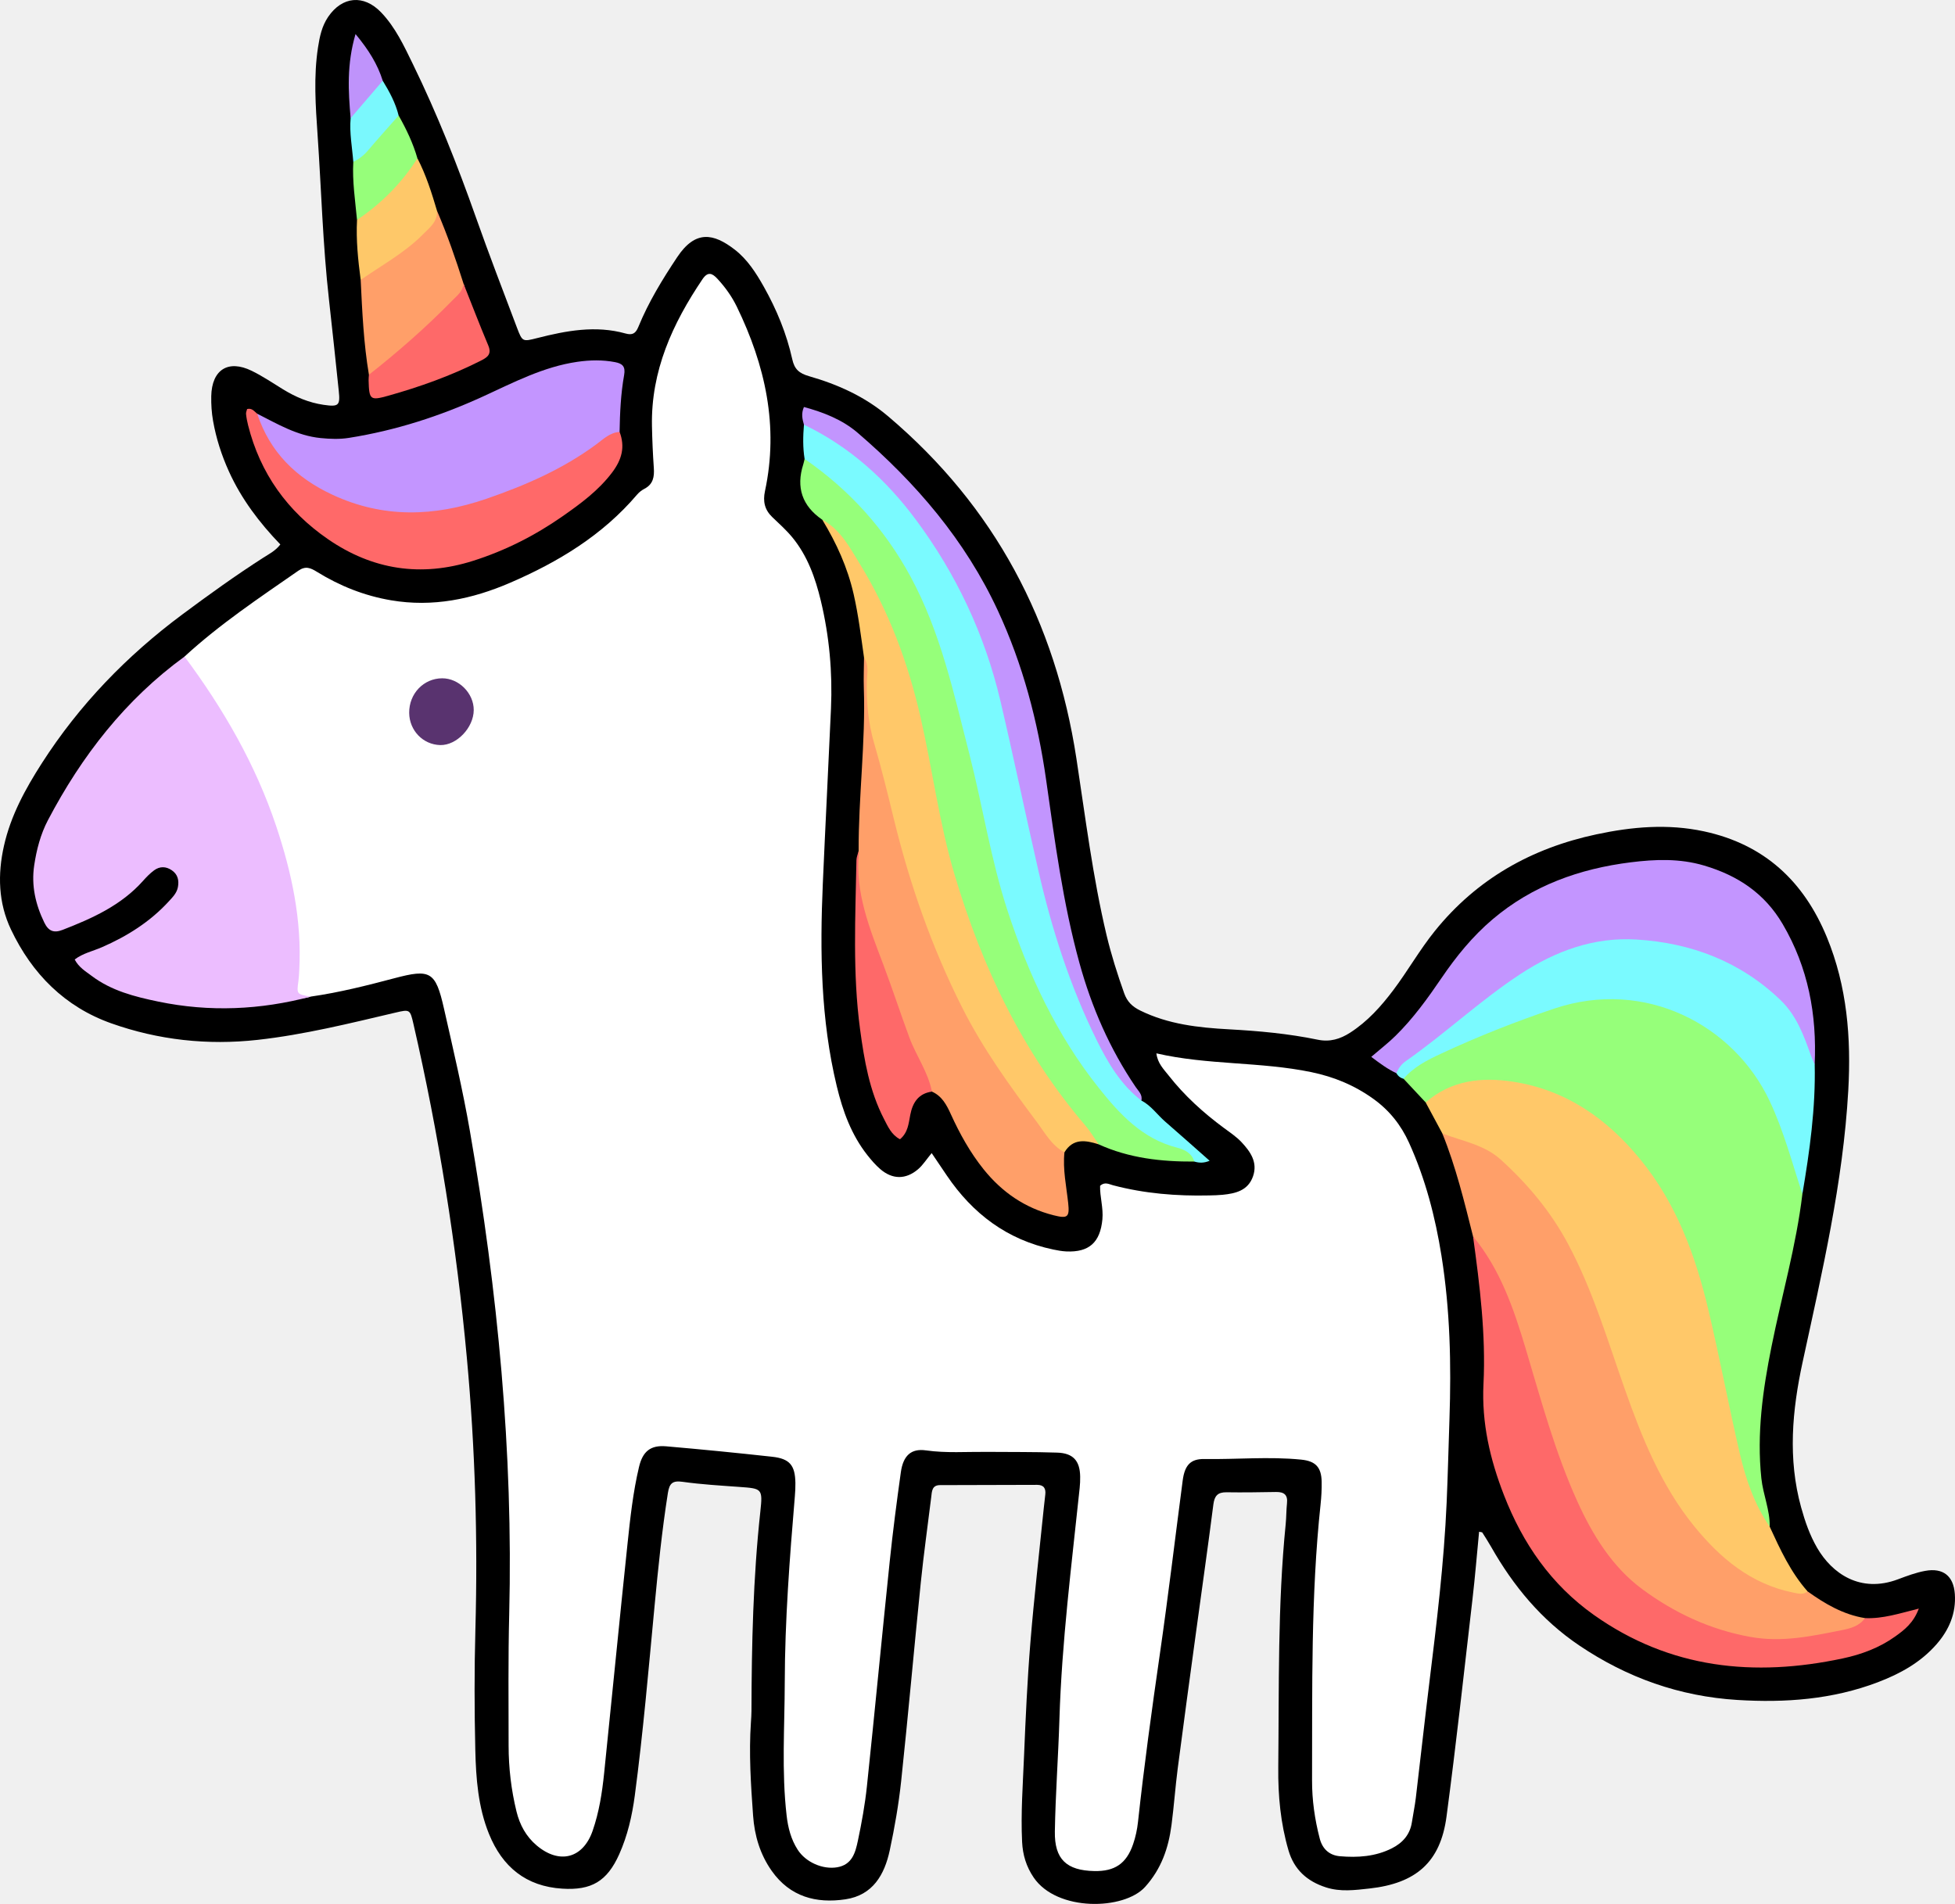
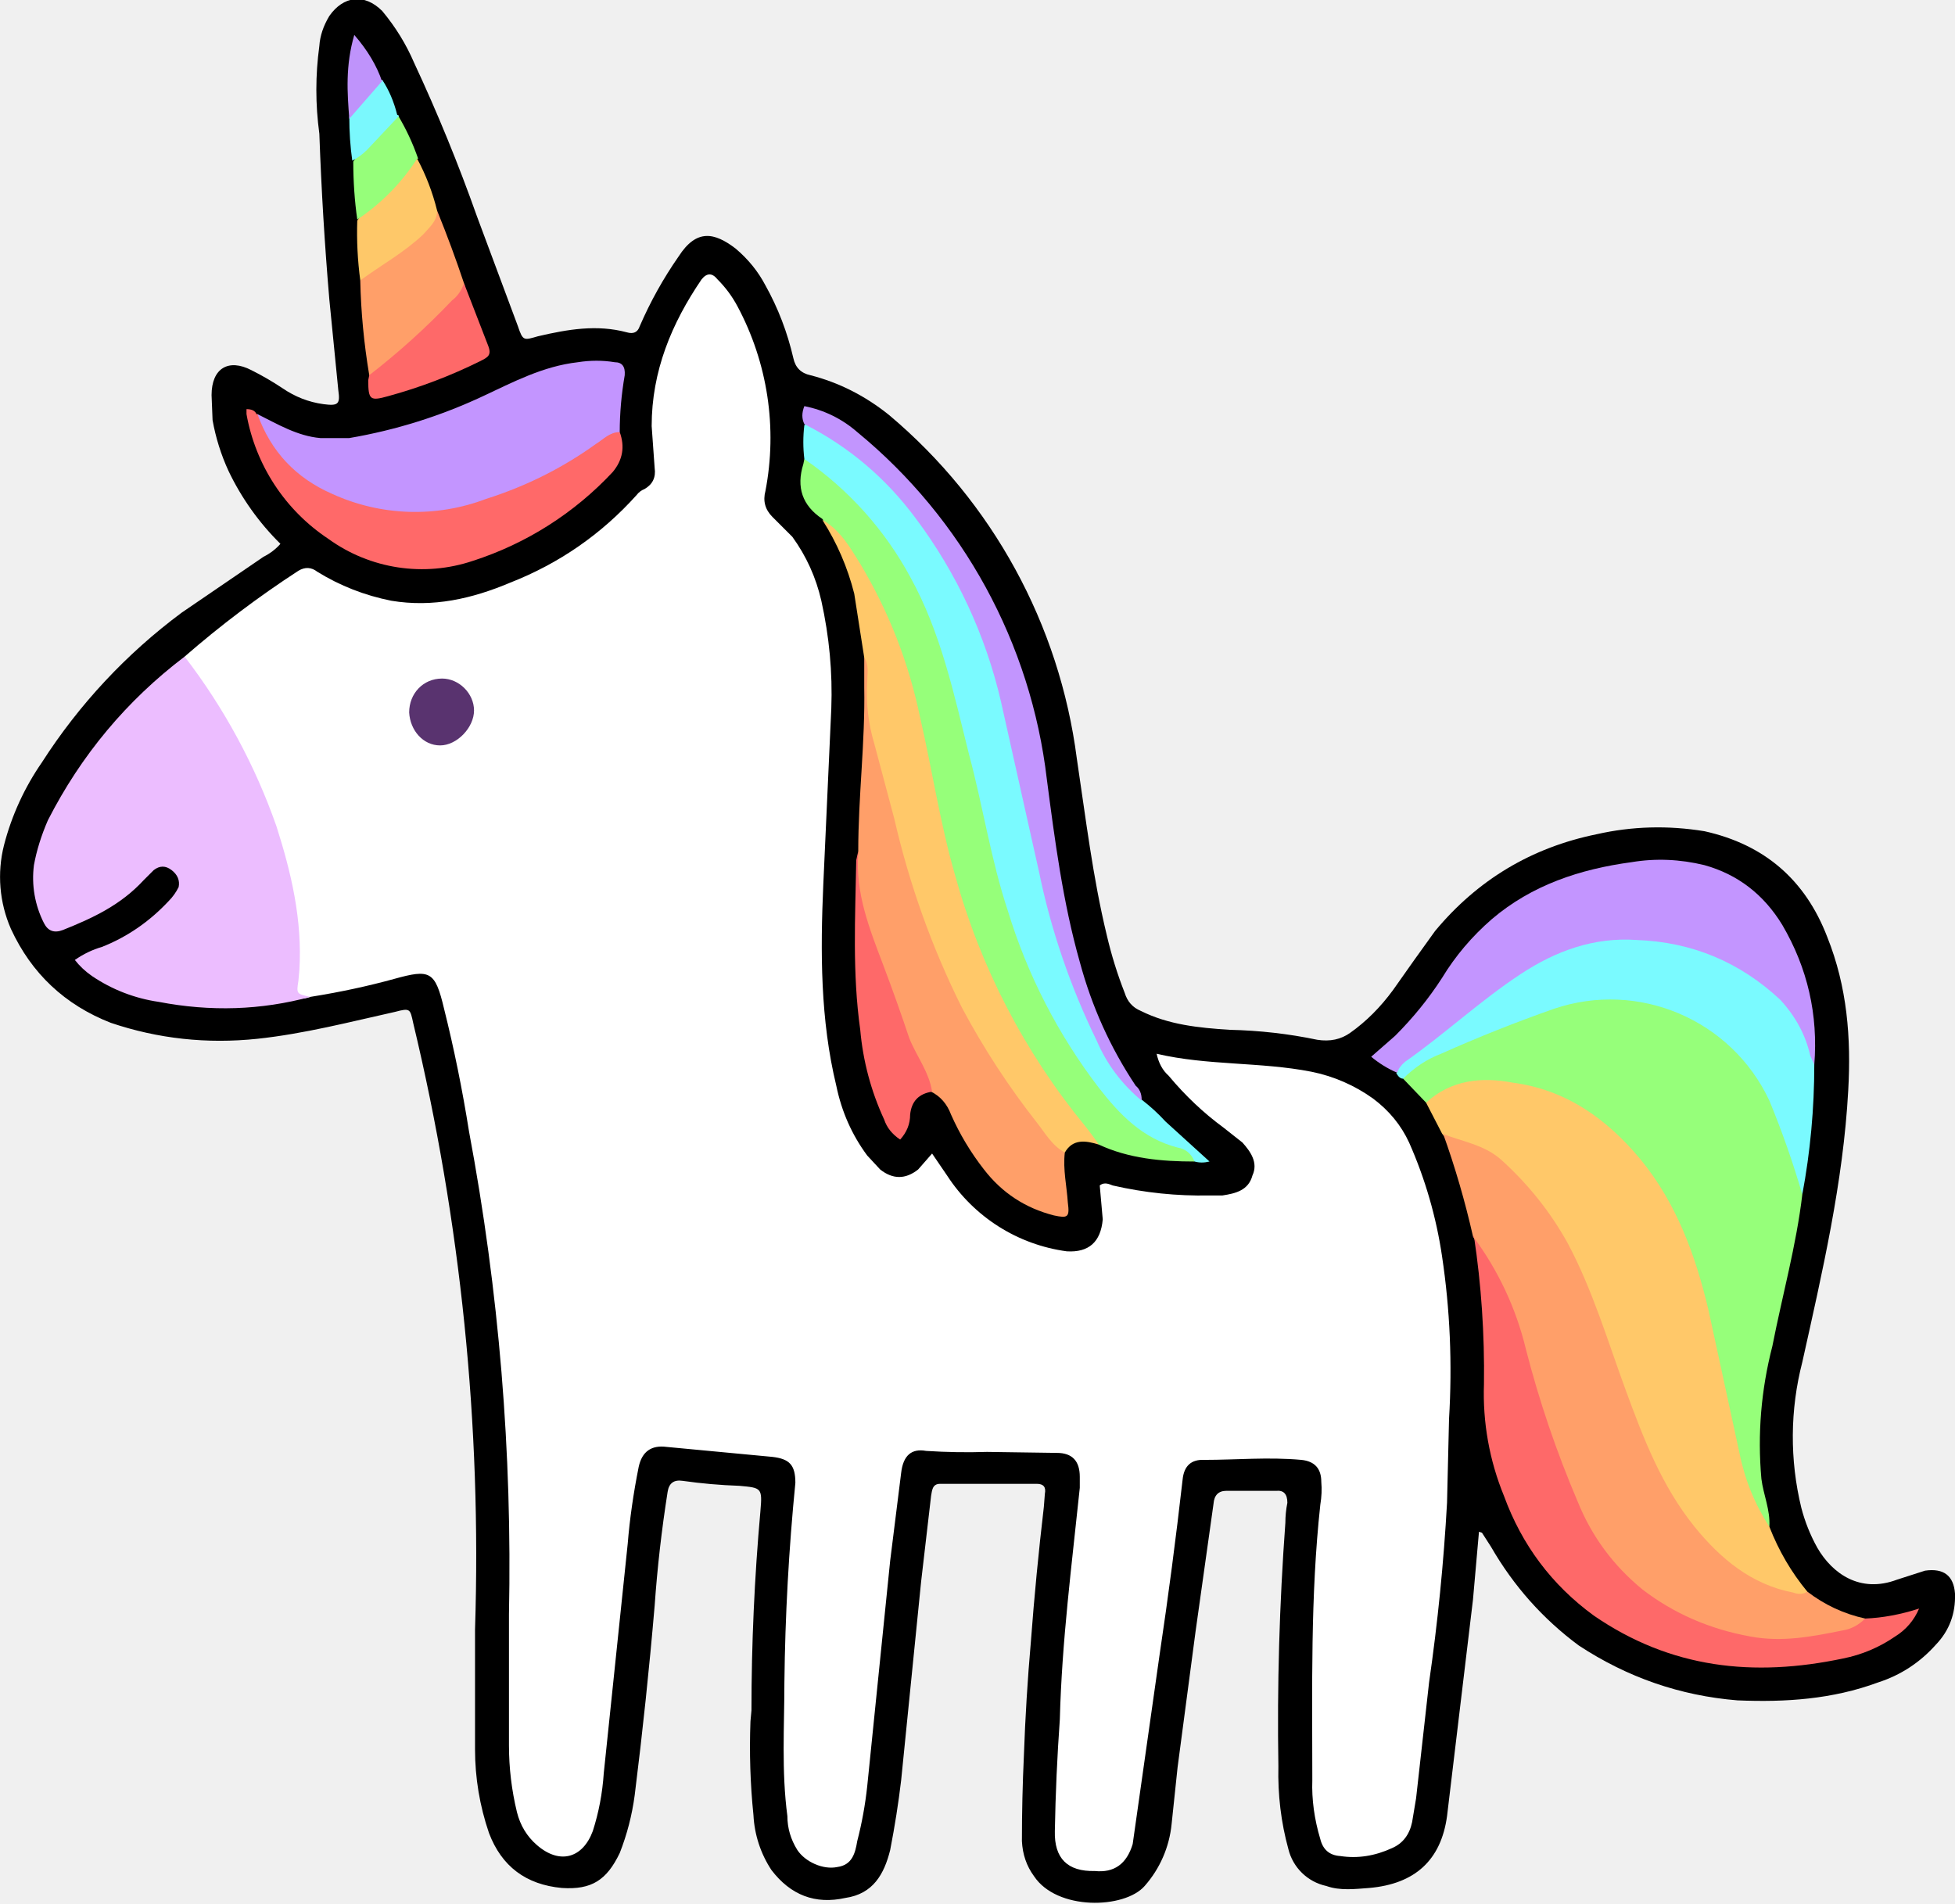
- <svg xmlns="http://www.w3.org/2000/svg" width="195.907" height="190.806" viewBox="0 0 195.907 190.806" fill="none">
+ <svg xmlns="http://www.w3.org/2000/svg" width="195.9" height="190.8" fill="none">
  <defs>
-     <clipPath id="clip_path_1">
-       <rect width="195.907" height="190.806" />
+     <clipPath id="a">
+       <path d="M0 0h195.9v190.8H0z" />
    </clipPath>
  </defs>
-   <g clip-path="url(#clip_path_1)">
-     <g transform="translate(0 -0)">
-       <g>
-         <path d="M148.217 153.507C147.997 155.776 147.814 158.036 147.552 160.286C146.711 167.546 145.917 174.811 144.952 182.055C144.344 186.628 141.893 188.75 137.221 189.262C135.762 189.422 134.328 189.614 132.881 189.15C130.986 188.542 129.685 187.379 129.117 185.439C128.324 182.728 128.064 179.951 128.093 177.141C128.177 169.002 128.025 160.857 128.837 152.74C128.907 152.044 128.893 151.34 128.968 150.645C129.06 149.795 128.659 149.51 127.87 149.523C126.217 149.551 124.563 149.577 122.911 149.552C122.034 149.539 121.702 149.899 121.59 150.768C121.042 155.055 120.428 159.333 119.846 163.616C119.23 168.149 118.607 172.682 118.018 177.22C117.773 179.111 117.641 181.016 117.393 182.907C117.091 185.209 116.377 187.294 114.748 189.101C112.64 191.439 105.922 191.597 103.584 188.16C102.84 187.067 102.486 185.889 102.423 184.588C102.284 181.723 102.499 178.863 102.616 176.005C102.773 172.194 102.946 168.38 103.256 164.579C103.623 160.082 104.143 155.598 104.598 151.108C104.644 150.666 104.698 150.224 104.747 149.782C104.817 149.166 104.599 148.806 103.924 148.808C100.68 148.819 97.435 148.818 94.192 148.834C93.375 148.838 93.385 149.475 93.315 150.048C92.968 152.886 92.565 155.719 92.274 158.563C91.597 165.203 91.012 171.851 90.305 178.487C90.056 180.821 89.65 183.147 89.158 185.443C88.636 187.877 87.465 189.928 84.734 190.341C81.781 190.786 79.166 190.087 77.336 187.498C76.164 185.841 75.608 183.954 75.466 181.962C75.242 178.854 75.037 175.742 75.248 172.622C75.273 172.241 75.302 171.859 75.303 171.479C75.322 164.799 75.467 158.128 76.193 151.477C76.445 149.172 76.347 149.179 74.1 149.015C72.199 148.877 70.289 148.769 68.404 148.503C67.384 148.359 67.08 148.66 66.927 149.627C66.332 153.398 65.948 157.191 65.588 160.986C64.989 167.313 64.447 173.646 63.611 179.949C63.342 181.974 62.888 183.956 62.051 185.829C60.835 188.543 59.266 189.46 56.345 189.276C52.695 189.048 50.337 187.08 49.004 183.798C47.909 181.105 47.696 178.228 47.63 175.37C47.537 171.364 47.528 167.352 47.638 163.347C47.887 154.243 47.618 145.159 46.784 136.093C45.747 124.812 43.964 113.645 41.427 102.603C41.096 101.158 41.063 101.144 39.646 101.477C35.066 102.552 30.501 103.692 25.811 104.213C20.795 104.77 15.875 104.231 11.149 102.555C6.497 100.905 3.209 97.591 1.102 93.157C-0.173 90.473 -0.247 87.634 0.399 84.759C1.08 81.731 2.539 79.066 4.196 76.482C7.952 70.629 12.698 65.724 18.266 61.581C20.92 59.605 23.602 57.675 26.388 55.888C26.968 55.516 27.606 55.201 28.092 54.564C25.989 52.378 24.192 50.011 22.943 47.255C22.202 45.621 21.658 43.932 21.35 42.173C21.207 41.364 21.153 40.527 21.169 39.705C21.224 37.045 22.868 36.006 25.232 37.166C26.314 37.696 27.323 38.376 28.35 39.009C29.61 39.786 30.947 40.354 32.417 40.569C33.945 40.792 34.104 40.646 33.945 39.154C33.625 36.12 33.312 33.086 32.969 30.055C32.347 24.553 32.202 19.02 31.823 13.501C31.622 10.581 31.419 7.664 31.868 4.746C32.034 3.668 32.257 2.612 32.88 1.696C34.288 -0.376 36.45 -0.575 38.19 1.24C39.619 2.731 40.48 4.592 41.372 6.42C43.802 11.398 45.836 16.536 47.681 21.757C48.995 25.473 50.41 29.154 51.805 32.84C52.347 34.269 52.378 34.249 53.835 33.88C56.753 33.139 59.686 32.584 62.68 33.421C63.367 33.613 63.695 33.43 63.971 32.755C64.986 30.273 66.379 27.997 67.863 25.768C69.681 23.038 71.497 23.371 73.619 25.01C74.895 25.996 75.762 27.351 76.544 28.742C77.829 31.027 78.823 33.437 79.39 35.998C79.609 36.99 80.06 37.41 81.079 37.702C83.956 38.529 86.649 39.73 89 41.722C99.675 50.767 105.767 62.293 107.868 76.037C108.772 81.942 109.5 87.878 110.882 93.702C111.354 95.684 111.97 97.619 112.651 99.539C112.951 100.385 113.457 100.878 114.26 101.272C117.075 102.657 120.1 102.989 123.154 103.155C126.143 103.318 129.116 103.589 132.048 104.196C133.268 104.449 134.303 104.13 135.294 103.492C137.032 102.374 138.384 100.869 139.618 99.231C141.073 97.3 142.261 95.189 143.783 93.301C147.999 88.074 153.481 85 159.977 83.615C163.546 82.854 167.125 82.536 170.752 83.316C176.803 84.617 180.757 88.319 183.067 93.924C185.096 98.853 185.508 104.015 185.212 109.28C184.691 118.531 182.585 127.509 180.634 136.518C179.589 141.344 179.143 146.196 180.486 151.058C180.877 152.472 181.353 153.851 182.095 155.126C183.577 157.678 186.403 159.696 190.194 158.273C191.085 157.939 191.991 157.598 192.921 157.428C194.706 157.102 195.759 157.926 195.89 159.74C196.029 161.679 195.312 163.353 194.042 164.799C192.446 166.617 190.405 167.74 188.175 168.589C183.62 170.322 178.888 170.661 174.09 170.364C168.313 170.005 163.051 168.143 158.239 164.894C154.451 162.335 151.656 158.951 149.427 155.028C149.149 154.537 148.84 154.061 148.538 153.583C148.518 153.55 148.433 153.556 148.217 153.507C148.217 153.507 148.217 153.507 148.217 153.507Z" fill="#000000" fill-rule="evenodd" />
-         <path d="M0.042 38.349C3.563 35.107 7.532 32.466 11.446 29.746C12.176 29.239 12.67 29.462 13.317 29.861C15.608 31.276 18.064 32.256 20.745 32.711C24.918 33.419 28.859 32.596 32.652 30.961C37.48 28.879 41.923 26.196 45.386 22.123C45.586 21.889 45.847 21.681 46.12 21.539C47.003 21.084 47.131 20.337 47.068 19.445C46.971 18.05 46.91 16.651 46.882 15.253C46.772 9.731 48.934 4.99 51.944 0.532C52.48 -0.262 52.919 -0.072 53.43 0.477C54.214 1.321 54.885 2.256 55.386 3.288C58.234 9.152 59.604 15.254 58.207 21.765C57.986 22.796 58.171 23.637 58.935 24.369C59.621 25.026 60.336 25.664 60.939 26.394C62.469 28.252 63.256 30.469 63.808 32.775C64.657 36.323 64.982 39.926 64.821 43.567C64.562 49.412 64.257 55.255 64.003 61.101C63.705 67.917 63.79 74.712 65.399 81.397C65.998 83.887 66.858 86.274 68.469 88.316C68.862 88.813 69.282 89.302 69.76 89.714C70.978 90.765 72.319 90.777 73.554 89.723C74.027 89.318 74.37 88.763 74.911 88.11C75.527 89.022 75.971 89.682 76.418 90.341C79.02 94.19 82.484 96.804 87.09 97.773C87.524 97.864 87.967 97.945 88.407 97.965C90.692 98.068 91.802 97.052 92.019 94.749C92.128 93.602 91.758 92.488 91.789 91.386C92.257 90.962 92.677 91.225 93.078 91.332C96.241 92.168 99.464 92.427 102.722 92.352C103.167 92.342 103.614 92.334 104.055 92.29C105.368 92.159 106.617 91.868 107.114 90.434C107.603 89.026 106.845 87.962 105.963 87.017C105.447 86.467 104.799 86.037 104.187 85.584C102.131 84.064 100.248 82.361 98.668 80.346C98.171 79.711 97.55 79.12 97.43 78.114C102.574 79.302 107.839 78.936 112.951 79.995C115.245 80.47 117.303 81.328 119.193 82.69C120.785 83.838 121.94 85.294 122.749 87.078C124.391 90.7 125.378 94.511 126 98.411C126.863 103.828 126.985 109.283 126.798 114.766C126.702 117.558 126.638 120.353 126.515 123.147C126.249 129.189 125.52 135.182 124.782 141.176C124.307 145.024 123.887 148.877 123.427 152.727C123.329 153.546 123.156 154.357 123.032 155.173C122.843 156.419 122.093 157.247 121.02 157.786C119.377 158.613 117.592 158.731 115.81 158.575C114.801 158.486 114.081 157.888 113.801 156.814C113.3 154.893 113.022 152.948 113.029 150.968C113.062 141.748 112.899 132.522 113.881 123.331C113.961 122.573 114.006 121.806 113.991 121.045C113.963 119.579 113.373 118.973 111.935 118.829C108.699 118.505 105.459 118.82 102.22 118.769C100.839 118.748 100.265 119.405 100.065 120.926C99.302 126.723 98.613 132.531 97.776 138.319C96.967 143.919 96.195 149.521 95.586 155.146C95.504 155.898 95.341 156.659 95.095 157.373C94.424 159.324 93.253 160.103 91.207 160.062C88.433 160.005 87.209 158.884 87.255 156.095C87.318 152.345 87.598 148.6 87.713 144.85C87.95 137.086 88.932 129.39 89.741 121.678C89.78 121.299 89.799 120.915 89.792 120.534C89.768 118.949 89.096 118.181 87.49 118.127C85.138 118.048 82.784 118.074 80.429 118.053C78.398 118.035 76.37 118.191 74.335 117.903C72.848 117.693 72.054 118.426 71.82 120.104C71.407 123.062 71.02 126.026 70.711 128.997C69.927 136.519 69.214 144.051 68.421 151.572C68.228 153.402 67.897 155.224 67.516 157.025C67.268 158.201 66.948 159.427 65.441 159.683C64.001 159.928 62.298 159.188 61.484 157.923C60.815 156.884 60.517 155.722 60.377 154.508C59.864 150.066 60.18 145.613 60.189 141.164C60.203 134.925 60.68 128.714 61.201 122.504C61.238 122.061 61.263 121.614 61.256 121.17C61.226 119.399 60.692 118.735 58.929 118.541C55.392 118.152 51.85 117.802 48.304 117.495C46.754 117.361 45.958 117.985 45.584 119.565C44.982 122.107 44.701 124.704 44.429 127.294C43.623 134.943 42.879 142.598 42.09 150.249C41.888 152.211 41.586 154.16 40.934 156.035C39.972 158.799 37.603 159.419 35.324 157.491C34.268 156.597 33.637 155.435 33.31 154.103C32.777 151.931 32.518 149.722 32.517 147.49C32.514 143.1 32.467 138.71 32.577 134.322C32.981 118.045 31.419 101.929 28.641 85.917C27.925 81.786 26.96 77.696 26.035 73.604C25.196 69.895 24.669 69.632 21.07 70.586C18.305 71.319 15.531 72.018 12.695 72.424C11.46 72.809 10.67 72.531 10.771 71.062C11.548 59.79 7.2 50.157 1.208 41.039C0.67 40.224 -0.201 39.517 0.042 38.349C0.042 38.349 0.042 38.349 0.042 38.349Z" fill="#FFFFFF" fill-rule="evenodd" transform="translate(18.45 27.45)" />
-         <path d="M15.161 0C19.046 5.225 22.278 10.808 24.349 17.005C25.906 21.664 26.923 26.424 26.659 31.383C26.638 31.763 26.624 32.145 26.573 32.522C26.394 33.836 26.388 33.835 27.812 34.079C22.76 35.412 17.676 35.644 12.541 34.58C10.157 34.086 7.828 33.494 5.841 31.993C5.237 31.537 4.568 31.15 4.154 30.359C4.972 29.732 5.975 29.524 6.88 29.129C9.416 28.023 11.711 26.58 13.593 24.524C13.981 24.1 14.389 23.695 14.498 23.098C14.623 22.419 14.485 21.83 13.887 21.418C13.297 21.012 12.675 21.009 12.109 21.425C11.704 21.723 11.344 22.095 11.007 22.473C8.818 24.932 5.928 26.231 2.945 27.389C2.076 27.727 1.532 27.529 1.111 26.663C0.225 24.839 -0.205 22.944 0.095 20.932C0.331 19.356 0.731 17.806 1.477 16.388C4.864 9.945 9.23 4.317 15.161 0C15.161 0 15.161 0 15.161 0Z" fill="#ECBDFF" fill-rule="evenodd" transform="translate(3.331 65.799)" />
-         <path d="M39.97 20.118C39.353 25.293 37.901 30.299 36.879 35.391C36.002 39.758 35.386 44.129 35.859 48.606C36.033 50.249 36.729 51.788 36.698 53.457C35.592 53.349 35.349 52.384 34.977 51.623C33.539 48.689 32.792 45.535 32.145 42.355C30.978 36.632 30.001 30.865 27.943 25.359C26.264 20.866 23.737 16.925 20.078 13.837C16.031 10.421 11.427 8.586 5.983 9.704C4.671 9.973 3.637 11.028 2.221 10.935C1.482 10.145 0.742 9.355 0.003 8.565C-0.053 7.545 0.735 7.161 1.423 6.725C5.483 4.154 10.033 2.719 14.502 1.093C16.74 0.279 19.031 -0.109 21.413 0.026C28.15 0.406 33.268 3.487 36.567 9.362C38.431 12.685 39.952 16.181 39.97 20.118C39.97 20.118 39.97 20.118 39.97 20.118Z" fill="#96FF7A" fill-rule="evenodd" transform="translate(140.643 99.546)" />
-         <path d="M0 2.27C2.562 0.035 5.617 -0.295 8.781 0.199C14.064 1.025 18.153 3.882 21.496 7.963C25.137 12.407 27.046 17.632 28.342 23.109C29.467 27.861 30.366 32.666 31.471 37.424C32.074 40.023 32.938 42.553 34.477 44.79C35.528 47.077 36.579 49.363 38.271 51.272C37.765 52.535 36.77 51.943 36.014 51.766C31.981 50.815 29.012 48.246 26.478 45.147C23.042 40.945 21.066 35.969 19.285 30.922C17.72 26.486 16.364 21.974 14.242 17.752C12.715 14.714 10.77 11.99 8.315 9.625C6.921 8.282 5.421 7.143 3.514 6.637C2.756 6.435 2.096 6.078 1.672 5.382C1.114 4.345 0.557 3.308 0 2.27C0 2.27 0 2.27 0 2.27Z" fill="#FFC869" fill-rule="evenodd" transform="translate(142.863 108.211)" />
-         <path d="M0 0C1.995 0.768 4.181 1.109 5.848 2.616C8.548 5.059 10.855 7.816 12.58 11.038C15.079 15.704 16.565 20.763 18.319 25.722C20.033 30.57 21.964 35.344 25.254 39.38C27.858 42.576 30.939 45.163 35.157 46.009C35.667 46.112 36.144 46.258 36.599 45.89C38.35 47.146 40.184 48.219 42.356 48.569C42.342 49.743 41.389 49.997 40.571 50.243C36.075 51.595 31.616 51.707 27.089 50.157C18.85 47.337 14.169 41.285 11.422 33.393C10.398 30.451 9.34 27.515 8.571 24.495C7.311 19.54 5.216 14.919 3.075 10.31C2.201 6.828 1.353 3.339 0 0C0 0 0 0 0 0Z" fill="#FF9F69" fill-rule="evenodd" transform="translate(144.535 113.594)" />
-         <path d="M2.516 21.362C1.651 20.964 0.896 20.404 0 19.727C0.863 18.985 1.695 18.344 2.438 17.613C4.209 15.87 5.657 13.862 7.05 11.814C8.519 9.656 10.152 7.646 12.154 5.947C16.162 2.548 20.88 0.87 26.013 0.229C28.471 -0.078 30.911 -0.17 33.364 0.557C36.738 1.558 39.421 3.342 41.229 6.422C43.79 10.782 44.663 15.503 44.434 20.486C43.43 20.378 43.368 19.479 43.133 18.814C41.899 15.3 39.424 12.949 36.196 11.296C28.705 7.459 21.457 7.539 14.425 12.521C10.685 15.17 7.285 18.254 3.52 20.864C3.202 21.085 2.91 21.315 2.516 21.362C2.516 21.362 2.516 21.362 2.516 21.362Z" fill="#C395FF" fill-rule="evenodd" transform="translate(137.411 86.188)" />
-         <path d="M0 0C2.73 3.304 4.082 7.261 5.282 11.278C6.822 16.437 8.225 21.647 10.453 26.563C11.981 29.935 13.96 33.142 16.949 35.351C20.152 37.719 23.739 39.413 27.791 40.143C30.978 40.717 33.948 40.064 36.973 39.461C37.824 39.291 38.719 39.058 39.28 38.258C41.05 38.341 42.739 37.789 44.671 37.304C44.128 38.756 43.222 39.443 42.3 40.103C40.722 41.231 38.911 41.903 37.054 42.297C28.177 44.187 19.745 43.343 12.121 37.949C7.827 34.91 4.981 30.778 3.1 25.935C1.709 22.359 0.853 18.718 1.047 14.797C1.292 9.843 0.676 4.91 0 0C0 0 0 0 0 0Z" fill="#FE6969" fill-rule="evenodd" transform="translate(147.61 123.904)" />
-         <path d="M39.486 70.505C36.182 70.523 32.945 70.166 29.895 68.776C26.105 65.798 23.777 61.7 21.418 57.64C16.464 49.112 13.858 39.789 12.262 30.141C10.894 21.873 7.922 14.251 3.23 7.301C2.939 6.87 2.579 6.529 2.207 6.184C0.193 4.804 -0.444 2.954 0.302 0.626C0.359 0.45 0.391 0.266 0.435 0.087C1.894 -0.329 2.607 0.835 3.483 1.578C10.106 7.189 13.548 14.592 15.829 22.798C17.871 30.147 18.939 37.723 21.305 44.986C23.813 52.686 27.361 59.78 33.014 65.702C34.202 66.947 35.788 67.439 37.203 68.264C38.104 68.79 39.709 68.773 39.486 70.505C39.486 70.505 39.486 70.505 39.486 70.505Z" fill="#96FF7A" fill-rule="evenodd" transform="translate(80.194 45.904)" />
-         <path d="M39.191 74.044C38.938 73.201 38.219 72.841 37.495 72.658C34 71.779 31.724 69.31 29.613 66.657C25.402 61.368 22.596 55.346 20.496 48.96C18.804 43.82 17.998 38.468 16.661 33.248C15.104 27.171 13.778 20.991 10.742 15.396C8.152 10.624 4.606 6.708 0.138 3.626C-0.046 2.486 -0.023 1.341 0.074 0.195C1.157 -0.375 1.883 0.44 2.651 0.915C9.878 5.384 14.303 12.098 17.68 19.666C20.3 25.538 21.285 31.842 22.648 38.047C24.354 45.814 26.197 53.531 29.479 60.831C30.638 63.409 32.281 65.648 33.889 67.926C34.861 68.433 35.473 69.346 36.277 70.044C37.733 71.306 39.17 72.589 40.727 73.964C40.126 74.215 39.663 74.182 39.191 74.044C39.191 74.044 39.191 74.044 39.191 74.044Z" fill="#7AFAFF" fill-rule="evenodd" transform="translate(80.489 42.365)" />
-         <path d="M0.255 5.344C2.288 6.376 4.257 7.551 6.611 7.784C7.569 7.878 8.496 7.916 9.451 7.765C14.13 7.024 18.578 5.588 22.884 3.616C25.937 2.217 28.936 0.636 32.334 0.144C33.606 -0.04 34.859 -0.067 36.122 0.177C36.862 0.32 37.175 0.617 37.023 1.473C36.689 3.349 36.601 5.259 36.569 7.166C35.991 8.329 34.805 8.798 33.82 9.439C28.031 13.204 21.843 16.12 14.786 15.782C8.905 15.501 3.757 13.312 0.671 7.812C0.256 7.073 -0.349 6.29 0.255 5.344C0.255 5.344 0.255 5.344 0.255 5.344Z" fill="#C395FF" fill-rule="evenodd" transform="translate(25.519 36.117)" />
-         <path d="M20.801 49.589C20.623 51.309 20.994 52.986 21.177 54.681C21.328 56.1 21.114 56.25 19.718 55.898C16.854 55.175 14.553 53.594 12.709 51.302C11.352 49.613 10.313 47.738 9.42 45.775C8.995 44.84 8.529 43.949 7.523 43.506C6.11 42.287 5.651 40.508 4.949 38.906C3.269 35.071 1.999 31.075 0.684 27.104C-0.139 24.614 -0.096 21.994 0.177 19.395C0.156 13.938 0.884 8.506 0.698 3.043C0.664 2.03 0.71 1.015 0.718 0C1.62 0.111 1.611 0.88 1.586 1.448C1.346 7.047 3.426 12.184 4.73 17.471C6.674 25.362 9.617 32.852 13.983 39.74C15.754 42.534 17.777 45.152 19.786 47.777C20.213 48.339 20.606 48.904 20.801 49.589C20.801 49.589 20.801 49.589 20.801 49.589Z" fill="#FF9F69" fill-rule="evenodd" transform="translate(85.865 65.893)" />
-         <path d="M0 13.425C0.204 12.947 0.502 12.527 0.922 12.234C4.875 9.474 8.39 6.142 12.429 3.492C15.977 1.164 19.816 -0.231 24.069 0.032C29.539 0.37 34.442 2.222 38.477 6.081C40.103 7.635 40.833 9.652 41.554 11.688C41.658 11.981 41.798 12.263 41.921 12.549C42.021 16.927 41.417 21.238 40.687 25.539C39.658 22.406 38.821 19.216 37.403 16.206C33.836 8.627 24.957 3.882 15.815 6.955C11.96 8.25 8.177 9.746 4.49 11.463C3.112 12.104 1.741 12.794 0.719 13.987C0.397 13.903 0.162 13.71 0 13.425C0 13.425 0 13.425 0 13.425Z" fill="#7AFAFF" fill-rule="evenodd" transform="translate(139.927 94.125)" />
-         <path d="M24.266 63.394C22.981 62.71 22.317 61.446 21.495 60.35C18.755 56.696 16.088 52.991 14.021 48.893C10.976 42.858 8.764 36.525 7.165 29.966C6.551 27.441 5.931 24.915 5.203 22.421C4.607 20.38 4.414 18.324 4.464 16.214C4.484 15.412 4.707 14.555 4.182 13.805C3.879 11.684 3.62 9.559 3.143 7.462C2.533 4.781 1.418 2.332 0 0C1.832 0.981 2.759 2.795 3.764 4.429C6.678 9.172 8.595 14.343 9.839 19.77C11.044 25.023 11.71 30.387 13.256 35.572C16.011 44.811 20.061 53.353 26.377 60.727C26.87 61.302 27.255 61.968 27.691 62.592C26.388 62.178 25.135 61.966 24.266 63.394C24.266 63.394 24.266 63.394 24.266 63.394Z" fill="#FFC869" fill-rule="evenodd" transform="translate(82.4 52.088)" />
-         <path d="M1.119 0.494C2.395 4.349 5.008 6.915 8.66 8.615C13.759 10.988 18.859 10.813 24.053 9.031C27.982 7.683 31.749 6.041 35.113 3.554C35.816 3.034 36.472 2.374 37.434 2.317C38.003 3.818 37.662 5.086 36.696 6.37C35.327 8.19 33.54 9.501 31.727 10.768C28.959 12.702 25.964 14.224 22.726 15.246C17.532 16.888 12.681 16.142 8.221 13.074C4.147 10.272 1.418 6.475 0.205 1.643C0.112 1.275 0.04 0.9 0.002 0.523C-0.016 0.358 0.072 0.182 0.11 0.024C0.614 -0.099 0.83 0.272 1.119 0.494C1.119 0.494 1.119 0.494 1.119 0.494Z" fill="#FF6969" fill-rule="evenodd" transform="translate(24.654 40.967)" />
-         <path d="M33.988 69.502C31.907 67.909 30.622 65.708 29.496 63.426C26.84 58.05 25.02 52.372 23.683 46.54C22.379 40.855 21.198 35.142 19.863 29.464C18.303 22.826 15.443 16.749 11.383 11.288C8.401 7.274 4.74 3.965 0.173 1.771C0.013 1.219 -0.119 0.667 0.171 0C2.128 0.531 4.01 1.26 5.555 2.585C11.397 7.601 16.329 13.348 19.602 20.401C22.111 25.805 23.605 31.485 24.442 37.371C25.317 43.527 26.122 49.7 27.779 55.716C29.004 60.161 30.822 64.329 33.417 68.152C33.691 68.559 34.119 68.917 33.988 69.502C33.988 69.502 33.988 69.502 33.988 69.502Z" fill="#C295FE" fill-rule="evenodd" transform="translate(80.389 40.788)" />
-         <path d="M7.649 0C8.68 2.39 9.529 4.846 10.314 7.325C10.616 8.013 10.288 8.571 9.867 9.037C7.539 11.613 4.909 13.866 2.211 16.039C1.827 16.347 1.383 16.641 0.826 16.432C0.296 13.286 0.155 10.107 0 6.929C0.46 6.33 0.85 5.662 1.515 5.256C3.845 3.836 5.876 2.069 7.649 0C7.649 0 7.649 0 7.649 0Z" fill="#FF9F69" fill-rule="evenodd" transform="translate(36.143 21.124)" />
-         <path d="M0.36 0C0.367 0.063 0.387 0.126 0.381 0.188C-0.004 4.179 1.466 7.759 2.829 11.372C3.744 13.796 4.548 16.263 5.446 18.694C6.125 20.529 7.326 22.148 7.704 24.11C6.354 24.297 5.776 25.206 5.537 26.43C5.368 27.293 5.316 28.206 4.505 28.885C3.65 28.442 3.298 27.621 2.901 26.853C1.442 24.037 0.921 20.958 0.505 17.871C-0.255 12.236 0.041 6.57 0.14 0.913C0.145 0.607 0.284 0.304 0.36 0C0.36 0 0.36 0 0.36 0Z" fill="#FE6969" fill-rule="evenodd" transform="translate(85.682 85.288)" />
-         <path d="M0.033 9.108C2.963 6.803 5.762 4.351 8.37 1.684C8.852 1.191 9.437 0.766 9.52 0C10.339 2.056 11.129 4.123 11.988 6.161C12.376 7.083 11.878 7.38 11.182 7.73C8.226 9.219 5.127 10.327 1.95 11.217C0.153 11.72 0.054 11.607 0.001 9.677C-0.004 9.488 0.021 9.298 0.033 9.108C0.033 9.108 0.033 9.108 0.033 9.108Z" fill="#FE6969" fill-rule="evenodd" transform="translate(36.936 28.448)" />
-         <path d="M8.043 5.256C8.1 6.358 7.3 6.95 6.635 7.621C4.797 9.475 2.508 10.709 0.394 12.185C0.131 10.189 -0.078 8.191 0.028 6.173C1.775 3.85 3.804 1.804 6.081 0C6.952 1.671 7.508 3.46 8.043 5.256C8.043 5.256 8.043 5.256 8.043 5.256Z" fill="#FEC869" fill-rule="evenodd" transform="translate(35.749 15.868)" />
-         <path d="M6.449 4.291C4.871 6.779 2.837 8.819 0.396 10.463C0.217 8.529 -0.085 6.603 0.023 4.65C1.25 2.817 2.407 0.92 4.567 0C5.341 1.366 6.013 2.777 6.449 4.291C6.449 4.291 6.449 4.291 6.449 4.291Z" fill="#96FE7A" fill-rule="evenodd" transform="translate(35.38 11.577)" />
-         <path d="M4.845 3.484C3.816 4.653 2.772 5.81 1.764 6.997C1.349 7.485 0.867 7.855 0.301 8.134C0.192 6.674 -0.098 5.224 0.034 3.749C0.549 2.02 1.44 0.615 3.252 0C3.924 1.097 4.535 2.222 4.845 3.484C4.845 3.484 4.845 3.484 4.845 3.484Z" fill="#7AF8FD" fill-rule="evenodd" transform="translate(35.102 8.093)" />
-         <path d="M3.404 4.68C2.332 5.931 1.259 7.182 0.186 8.431C-0.046 5.742 -0.218 3.058 0.677 0C1.999 1.592 2.882 3.02 3.404 4.68C3.404 4.68 3.404 4.68 3.404 4.68Z" fill="#BF93FB" fill-rule="evenodd" transform="translate(34.95 3.413)" />
-         <path d="M6.468 3.184C6.459 4.952 4.754 6.733 3.11 6.692C1.386 6.649 0.019 5.234 0 3.472C-0.021 1.543 1.441 0.007 3.307 7.62939e-06C4.979 -0.004 6.476 1.502 6.468 3.184C6.468 3.184 6.468 3.184 6.468 3.184Z" fill="#59336F" fill-rule="evenodd" transform="translate(41.004 67.977)" />
-       </g>
-     </g>
+   <g fill-rule="evenodd" clip-path="url(#a)">
+     <path fill="#000" d="m148.2 153.5-.6 6.8L145 182q-.9 6.6-7.8 7.2c-1.4.1-2.9.3-4.3-.2a5 5 0 0 1-3.8-3.7q-1.1-4-1-8.3-.2-12.1.7-24.4 0-1 .2-2 0-1.3-1.1-1.2h-5q-1.2 0-1.3 1.3l-1.8 12.8-1.8 13.6-.6 5.7a11 11 0 0 1-2.7 6.2c-2 2.3-8.8 2.5-11.1-1q-1.1-1.5-1.2-3.5 0-4.3.2-8.6.2-5.7.7-11.4.5-6.7 1.3-13.5l.1-1.3q.2-1-.8-1h-9.7c-.8 0-.8.7-.9 1.2l-1 8.6-2 19.9q-.4 3.4-1.1 7c-.6 2.4-1.7 4.4-4.5 4.8q-4.5 1-7.4-2.8a11 11 0 0 1-1.8-5.5 67 67 0 0 1-.3-9.4l.1-1.1q0-10 .9-20c.2-2.3.1-2.3-2.1-2.5q-2.9-.1-5.7-.5-1.3-.2-1.5 1.1-.9 5.7-1.3 11.4-.8 9.4-2 19-.4 3-1.5 5.8c-1.3 2.7-2.8 3.7-5.8 3.5q-5.4-.5-7.3-5.5-1.4-4.1-1.4-8.4v-12a229 229 0 0 0-6.2-60.8c-.3-1.4-.3-1.5-1.8-1.1-4.5 1-9.1 2.2-13.8 2.7q-7.6.8-14.7-1.6-6.9-2.7-10-9.4a13 13 0 0 1-.7-8.4 26 26 0 0 1 3.8-8.3 57 57 0 0 1 14-15l8.2-5.6q1-.5 1.7-1.3a26 26 0 0 1-5.2-7.3 21 21 0 0 1-1.6-5.1l-.1-2.5c0-2.7 1.7-3.7 4-2.5q1.6.8 3.1 1.8 1.9 1.3 4.1 1.6c1.5.2 1.7 0 1.5-1.4L33 30q-.7-8.2-1-16.6-.6-4.4 0-8.8.1-1.5 1-3c1.4-2 3.5-2.3 5.3-.5q2 2.4 3.2 5.2 3.5 7.5 6.3 15.4l4.1 11c.5 1.5.6 1.4 2 1 3-.7 5.9-1.2 8.9-.4q1 .3 1.3-.6 1.6-3.7 3.9-7c1.8-2.8 3.6-2.4 5.7-.8q1.9 1.6 3 3.7 1.9 3.4 2.8 7.3.3 1.4 1.7 1.7 4.3 1.1 7.9 4A54 54 0 0 1 107.9 76c.9 6 1.6 11.9 3 17.7q.7 3 1.8 5.8.4 1.3 1.6 1.8c2.8 1.4 5.8 1.7 8.9 1.9q4.5.1 8.8 1 1.9.3 3.3-.7 2.4-1.7 4.3-4.3 2.1-3 4.2-5.9 6.4-7.7 16.2-9.7 5.3-1.2 10.8-.3 9 2 12.3 10.6c2 5 2.4 10.1 2.1 15.4-.5 9.2-2.6 18.2-4.6 27.2a30 30 0 0 0-.1 14.6 17 17 0 0 0 1.6 4c1.5 2.6 4.3 4.6 8 3.2l2.8-.9q2.8-.4 3 2.3.1 3-1.9 5.1-2.4 2.7-5.8 3.8c-4.6 1.7-9.3 2-14.1 1.8q-8.6-.7-15.9-5.5-5.4-4-8.8-9.9l-.9-1.4z" />
+     <path fill="#fff" d="M18.5 65.8q5.4-4.7 11.4-8.6 1-.6 1.9.1 3.4 2.1 7.4 2.9c4.2.7 8.1-.2 11.9-1.8q7.4-2.9 12.7-8.8.3-.4.8-.6 1.2-.7 1-2.1l-.3-4.2c0-5.5 2-10.3 5-14.7q.8-1 1.6 0 1.2 1.2 2 2.7a28 28 0 0 1 2.8 18.5q-.4 1.5.7 2.6l2 2q2.1 2.9 2.9 6.4 1.2 5.4 1 10.8l-.8 17.6c-.3 6.8-.3 13.6 1.3 20.2q.8 3.9 3.1 7l1.3 1.4q1.9 1.5 3.8 0 .6-.7 1.4-1.6l1.5 2.2a17 17 0 0 0 12 7.6q3.3.2 3.6-3.2l-.3-3.4c.5-.4 1-.1 1.3 0q4.8 1.1 9.7 1h1.3c1.3-.2 2.6-.5 3-2 .6-1.3-.2-2.4-1-3.3l-1.9-1.5q-3-2.2-5.5-5.2-.9-.8-1.2-2.2c5.1 1.2 10.4.8 15.5 1.8a16 16 0 0 1 6.2 2.7q2.4 1.8 3.6 4.4a44 44 0 0 1 3.3 11.4q1.2 8 .7 16.3l-.2 8.4q-.5 9-1.8 18l-1.3 11.6-.4 2.4q-.4 1.9-2 2.6-2.6 1.2-5.2.8-1.6-.1-2-1.7-.9-3-.8-5.9c0-9.2-.2-18.4.8-27.6q.2-1.2.1-2.3 0-2-2-2.2c-3.3-.3-6.5 0-9.7 0q-2-.1-2.2 2-1 8.8-2.3 17.5l-2.7 19q-.9 3-3.8 2.7-4.1.1-4-4 .1-5.6.5-11.2c.2-7.8 1.2-15.5 2-23.2V148q0-2.4-2.3-2.4l-7-.1q-3 .1-6.1-.1-2.2-.4-2.5 2.2l-1.1 8.8-2.3 22.6q-.3 2.8-1 5.5c-.2 1.2-.5 2.4-2 2.6-1.4.3-3.2-.5-4-1.7q-1-1.6-1-3.4c-.6-4.5-.3-9-.3-13.4a229 229 0 0 1 1.1-20c0-1.8-.6-2.4-2.3-2.6l-10.6-1q-2.3-.3-2.8 2-.8 4-1.1 7.7l-2.4 23q-.2 3-1.1 5.8c-1 2.7-3.3 3.4-5.6 1.4q-1.5-1.3-2-3.3-.8-3.3-.8-6.7v-13.1q.5-24.4-4-48.4-1-6.3-2.5-12.3c-.9-3.8-1.4-4-5-3q-4 1.1-8.4 1.8-2 .7-1.9-1.4a48 48 0 0 0-9.5-30c-.6-.8-1.5-1.5-1.2-2.7" />
+     <path fill="#ecbdff" d="M18.5 65.8a61 61 0 0 1 9.2 17c1.5 4.7 2.6 9.4 2.3 14.4l-.1 1.1c-.2 1.3-.2 1.3 1.2 1.6q-7.4 2-15.2.5a16 16 0 0 1-6.7-2.6q-1-.7-1.7-1.6 1.3-.9 2.7-1.3 3.8-1.5 6.7-4.6.6-.6 1-1.4.2-1-.7-1.7t-1.8 0l-1 1c-2.3 2.5-5.1 3.8-8.1 5q-1.3.5-1.9-.7a10 10 0 0 1-1-5.8q.4-2.2 1.4-4.5 5-9.8 13.7-16.4" />
+     <path fill="#96ff7a" d="M180.6 119.7c-.6 5.1-2 10.1-3 15.2q-1.7 6.6-1.1 13.3c.2 1.6.9 3.1.8 4.8-1-.1-1.3-1-1.7-1.8a38 38 0 0 1-2.8-9.3c-1.2-5.7-2.2-11.5-4.2-17a27 27 0 0 0-7.9-11.5 16 16 0 0 0-14-4.1c-1.4.2-2.4 1.3-3.8 1.2l-2.3-2.4c0-1 .8-1.4 1.5-1.8 4-2.6 8.6-4 13-5.7q3.4-1.2 7-1 10.1.5 15.1 9.3c1.9 3.3 3.4 6.8 3.4 10.8" />
+     <path fill="#ffc869" d="M142.9 110.5c2.5-2.3 5.6-2.6 8.7-2 5.3.7 9.4 3.6 12.8 7.7 3.6 4.4 5.5 9.6 6.8 15.1l3.1 14.3q.8 4 3 7.4 1.4 3.6 3.8 6.5c-.5 1.2-1.5.7-2.2.5-4-1-7-3.5-9.6-6.6a46 46 0 0 1-7.2-14.3c-1.5-4.4-2.9-9-5-13.1q-2.3-4.6-6-8.2a11 11 0 0 0-4.7-3q-1.2-.2-1.9-1.2z" />
+     <path fill="#ff9f69" d="M144.5 113.6c2 .8 4.2 1.1 5.9 2.6q4.1 3.7 6.7 8.4c2.5 4.7 4 9.8 5.8 14.7s3.6 9.6 6.9 13.7c2.6 3.2 5.7 5.8 9.9 6.6q.8.3 1.4-.1 2.6 2 5.8 2.7c0 1.1-1 1.4-1.8 1.6q-6.7 2.2-13.5 0c-8.2-2.9-12.9-9-15.6-16.8q-1.6-4.4-2.9-9-2-7.3-5.5-14.1-1.2-5.3-3-10.3" />
+     <path fill="#c395ff" d="M140 107.5q-1.4-.6-2.6-1.6l2.4-2.1q2.7-2.7 4.7-5.8 2-3.3 5-5.9c4-3.4 8.8-5 14-5.7q3.6-.6 7.3.3 5 1.4 7.8 6 3.8 6.5 3.2 14c-1-.1-1-1-1.3-1.7a13 13 0 0 0-6.9-7.5 20 20 0 0 0-21.8 1.2q-5.4 4.2-10.9 8.4-.4.4-1 .4" />
+     <path fill="#fe6969" d="M147.6 123.9a31 31 0 0 1 5.3 11.3q2 7.8 5.2 15.3 2.1 5.2 6.5 8.8 4.7 3.6 10.8 4.7c3.2.6 6.2 0 9.2-.6q1.3-.2 2.3-1.2 2.6-.1 5.4-1a6 6 0 0 1-2.4 2.8 14 14 0 0 1-5.2 2.2c-9 1.9-17.3 1-25-4.3q-6.3-4.6-9-12a27 27 0 0 1-2-11.2q.1-7.5-1-14.8" />
+     <path fill="#96ff7a" d="M119.7 116.4c-3.3 0-6.6-.3-9.6-1.7-3.8-3-6.1-7.1-8.5-11.2-5-8.5-7.5-17.8-9.1-27.5a57 57 0 0 0-10.1-24q-3-2-1.9-5.5l.1-.5c1.5-.4 2.2.7 3 1.5 6.7 5.6 10.1 13 12.4 21.2 2 7.4 3.1 15 5.5 22.2a53 53 0 0 0 11.7 20.7c1.2 1.3 2.8 1.7 4.2 2.6.9.5 2.5.5 2.3 2.2" />
+     <path fill="#7afaff" d="M119.7 116.4q-.5-1.2-1.7-1.4c-3.5-.9-5.8-3.3-7.9-6a56 56 0 0 1-9.1-17.7c-1.7-5.1-2.5-10.5-3.9-15.7-1.5-6-2.8-12.2-5.9-17.8A34 34 0 0 0 80.6 46a14 14 0 0 1 0-3.4c1-.6 1.8.2 2.5.7a40 40 0 0 1 15 18.7c2.7 5.9 3.7 12.2 5 18.4a115 115 0 0 0 6.9 22.8q1.8 3.8 4.4 7 1.3 1 2.4 2.2l4.4 4q-.8.2-1.5 0" />
+     <path fill="#c395ff" d="M25.8 41.5c2 1 4 2.2 6.3 2.4H35q7-1.2 13.4-4.2c3-1.4 6-3 9.5-3.4q1.9-.3 3.7 0 1.1 0 1 1.3-.5 2.9-.5 5.7c-.6 1.1-1.8 1.6-2.8 2.3a32 32 0 0 1-19 6.3c-5.9-.3-11-2.5-14.1-8-.4-.7-1-1.5-.4-2.4" />
+     <path fill="#ff9f69" d="M106.7 115.5c-.2 1.7.2 3.4.3 5 .2 1.5 0 1.6-1.4 1.3q-4.3-1.1-7-4.6a26 26 0 0 1-3.3-5.5q-.6-1.6-2-2.3c-1.3-1.2-1.8-3-2.5-4.6q-2.5-5.7-4.3-11.8-1-3.8-.5-7.7c0-5.5.7-10.9.6-16.4v-3c.9.1.9.9.9 1.4-.3 5.6 1.8 10.8 3 16q3 12 9.3 22.3 2.7 4.2 5.9 8 .7.9 1 1.9" />
+     <path fill="#7afaff" d="M140 107.5q.2-.6.8-1.1c4-2.8 7.5-6.1 11.6-8.8 3.5-2.3 7.3-3.7 11.6-3.4q8.3.3 14.4 6 2.3 2.5 3 5.6l.4.9q0 6.6-1.2 13-1.4-4.8-3.3-9.4a17.6 17.6 0 0 0-21.6-9.2q-5.7 2-11.3 4.5-2.1.8-3.8 2.5-.4 0-.7-.6" />
+     <path fill="#ffc869" d="M106.7 115.5c-1.3-.7-2-2-2.8-3a78 78 0 0 1-7.5-11.5q-4.5-9-6.8-19l-2-7.5q-.9-3-.7-6.2c0-.8.2-1.7-.3-2.4l-1-6.4a25 25 0 0 0-3.2-7.4c1.8 1 2.8 2.8 3.8 4.4q4.3 7.2 6 15.4c1.2 5.2 2 10.6 3.5 15.8a68 68 0 0 0 13 25.1q.8 1 1.4 1.9c-1.3-.4-2.6-.6-3.4.8" />
+     <path fill="#ff6969" d="M25.8 41.5q2 5.6 7.5 8a20 20 0 0 0 15.4.5q6-1.9 11-5.5c.8-.5 1.4-1.2 2.4-1.2q.8 2.2-.7 4a33 33 0 0 1-14 8.9A16 16 0 0 1 32.9 54a19 19 0 0 1-8.2-12.5V41q.8 0 1 .5" />
+     <path fill="#c295fe" d="M114.4 110.3q-3-2.5-4.5-6-4-8.2-5.8-17l-3.8-17A49 49 0 0 0 91.8 52q-4.5-6.1-11.2-9.5-.4-.8 0-1.8 3 .6 5.3 2.6a53 53 0 0 1 19 34.8c.8 6.1 1.6 12.3 3.3 18.3q1.8 6.7 5.6 12.4.6.5.6 1.4" />
+     <path fill="#ff9f69" d="M43.8 21.1q1.5 3.7 2.7 7.3.4 1-.5 1.8-3.6 3.7-7.6 7-.6.6-1.4.4-.8-4.8-.9-9.5.6-1 1.6-1.7 3.4-2.1 6-5.3" />
+     <path fill="#fe6969" d="M86 85.3v.2c-.3 4 1.1 7.5 2.5 11.2q1.4 3.7 2.6 7.3c.7 1.8 2 3.4 2.3 5.4q-2 .3-2.2 2.3 0 1.4-1 2.5-1.2-.8-1.6-2a27 27 0 0 1-2.4-9c-.8-5.7-.5-11.3-.4-17zM37 37.6q4.4-3.4 8.3-7.5.8-.6 1.2-1.7l2.4 6.2c.4 1 0 1.2-.8 1.6a51 51 0 0 1-9.2 3.5c-1.8.5-2 .4-2-1.6z" />
+     <path fill="#fec869" d="M43.8 21.1c0 1.1-.8 1.7-1.4 2.4-1.9 1.8-4.1 3-6.3 4.6q-.4-3-.3-6 2.6-3.6 6-6.2 1.3 2.4 2 5.2" />
+     <path fill="#96fe7a" d="M41.8 15.9a21 21 0 0 1-6 6.1q-.4-2.8-.4-5.8c1.2-1.8 2.4-3.7 4.5-4.6q1.2 2 2 4.3" />
+     <path fill="#7af8fd" d="M40 11.6 36.8 15q-.7.7-1.5 1.1-.3-2.1-.3-4.4c.6-1.7 1.4-3 3.3-3.7q1 1.5 1.5 3.5" />
+     <path fill="#bf93fb" d="M38.4 8 35 11.9c-.2-2.6-.4-5.3.5-8.4q2 2.3 2.8 4.7" />
+     <path fill="#59336f" d="M47.5 71.2c0 1.7-1.7 3.5-3.4 3.5s-3-1.5-3.1-3.3c0-1.9 1.4-3.4 3.3-3.4 1.7 0 3.2 1.5 3.2 3.2" />
  </g>
</svg>
